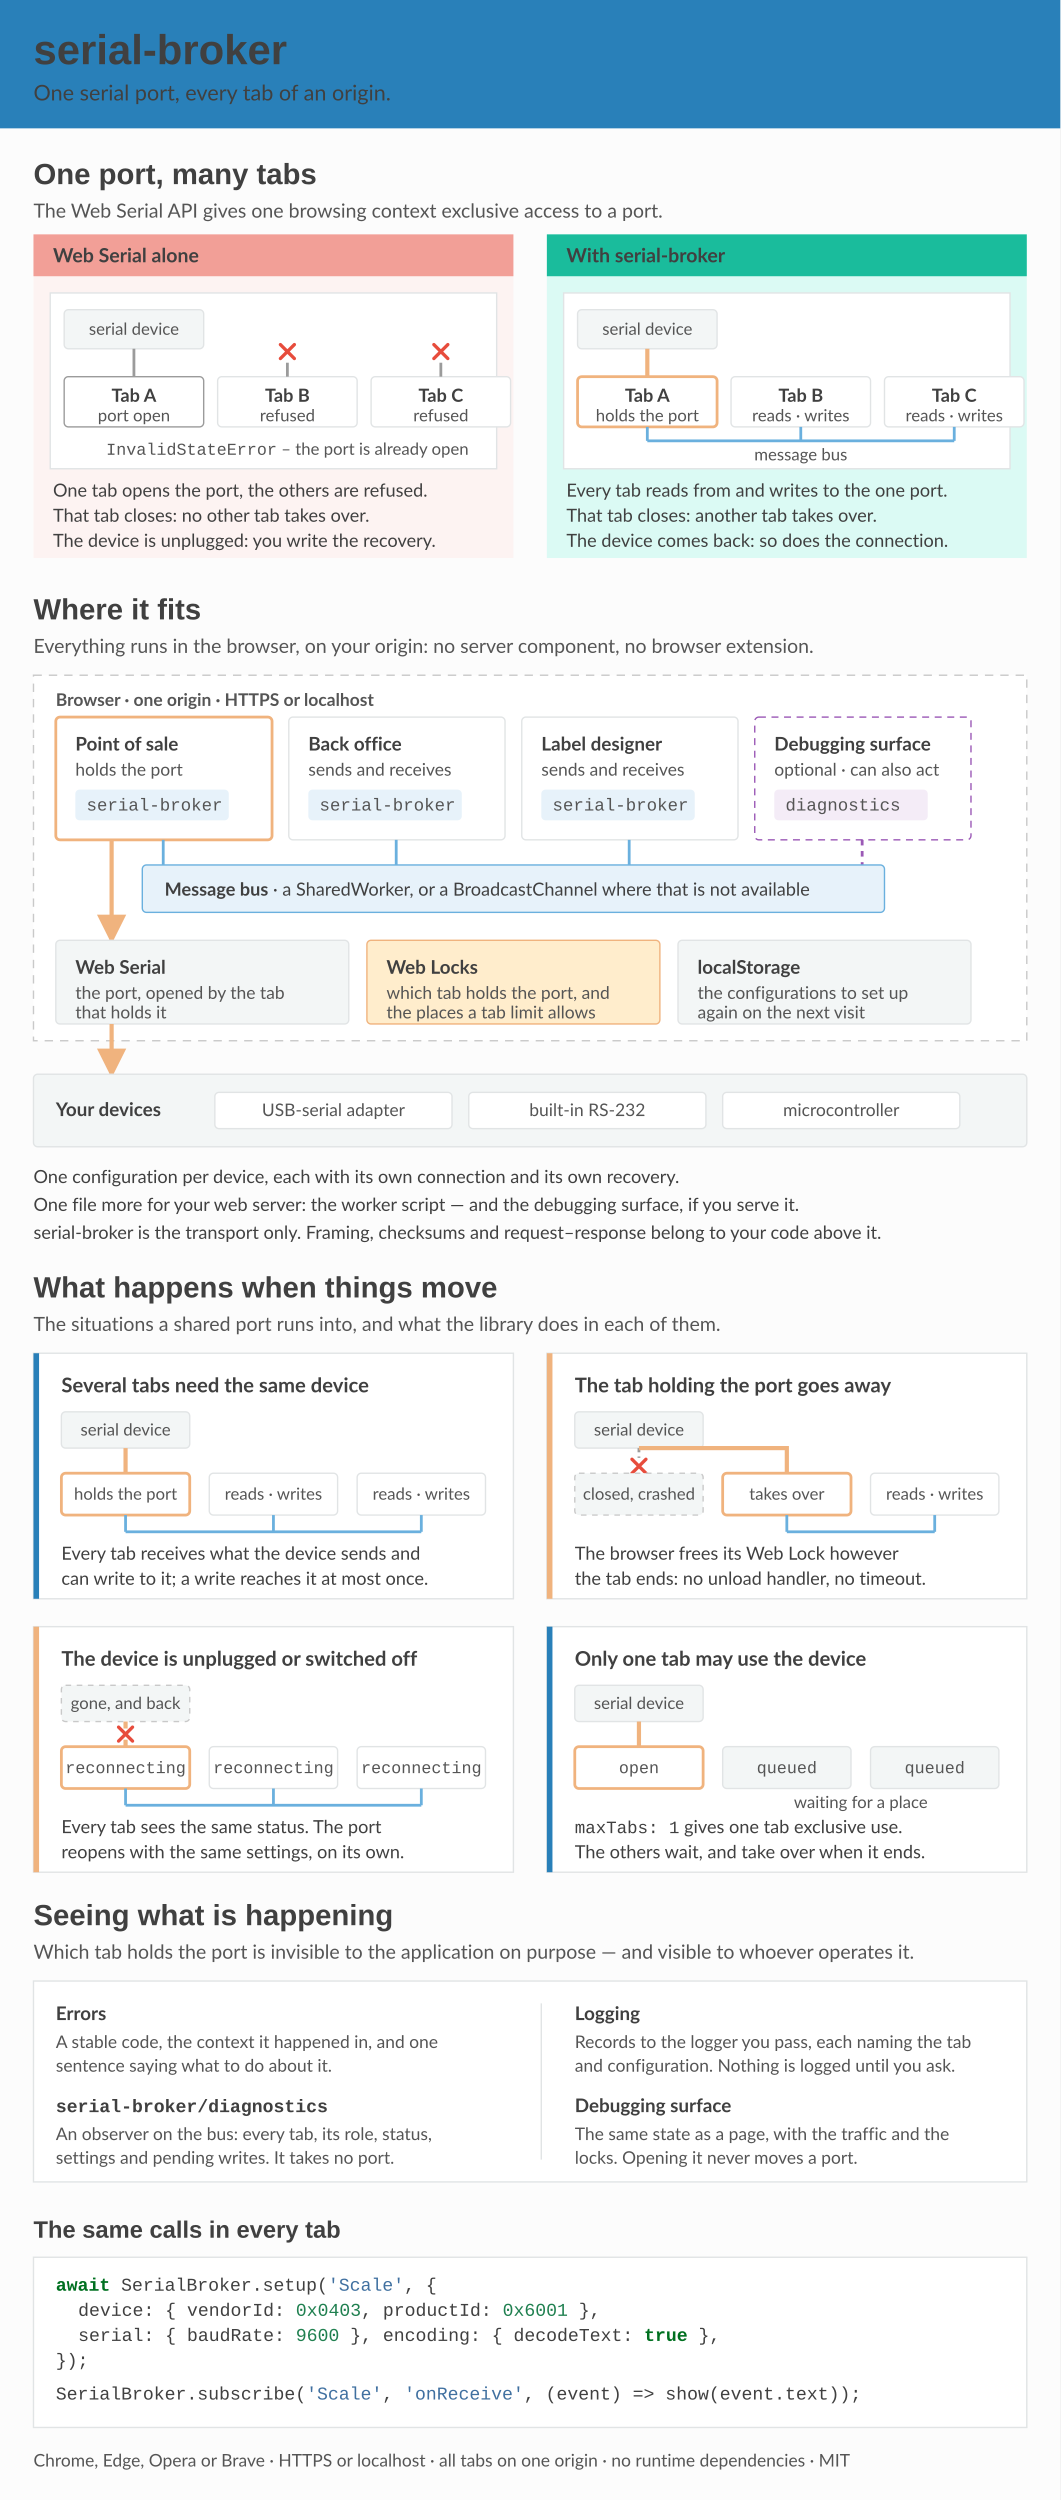
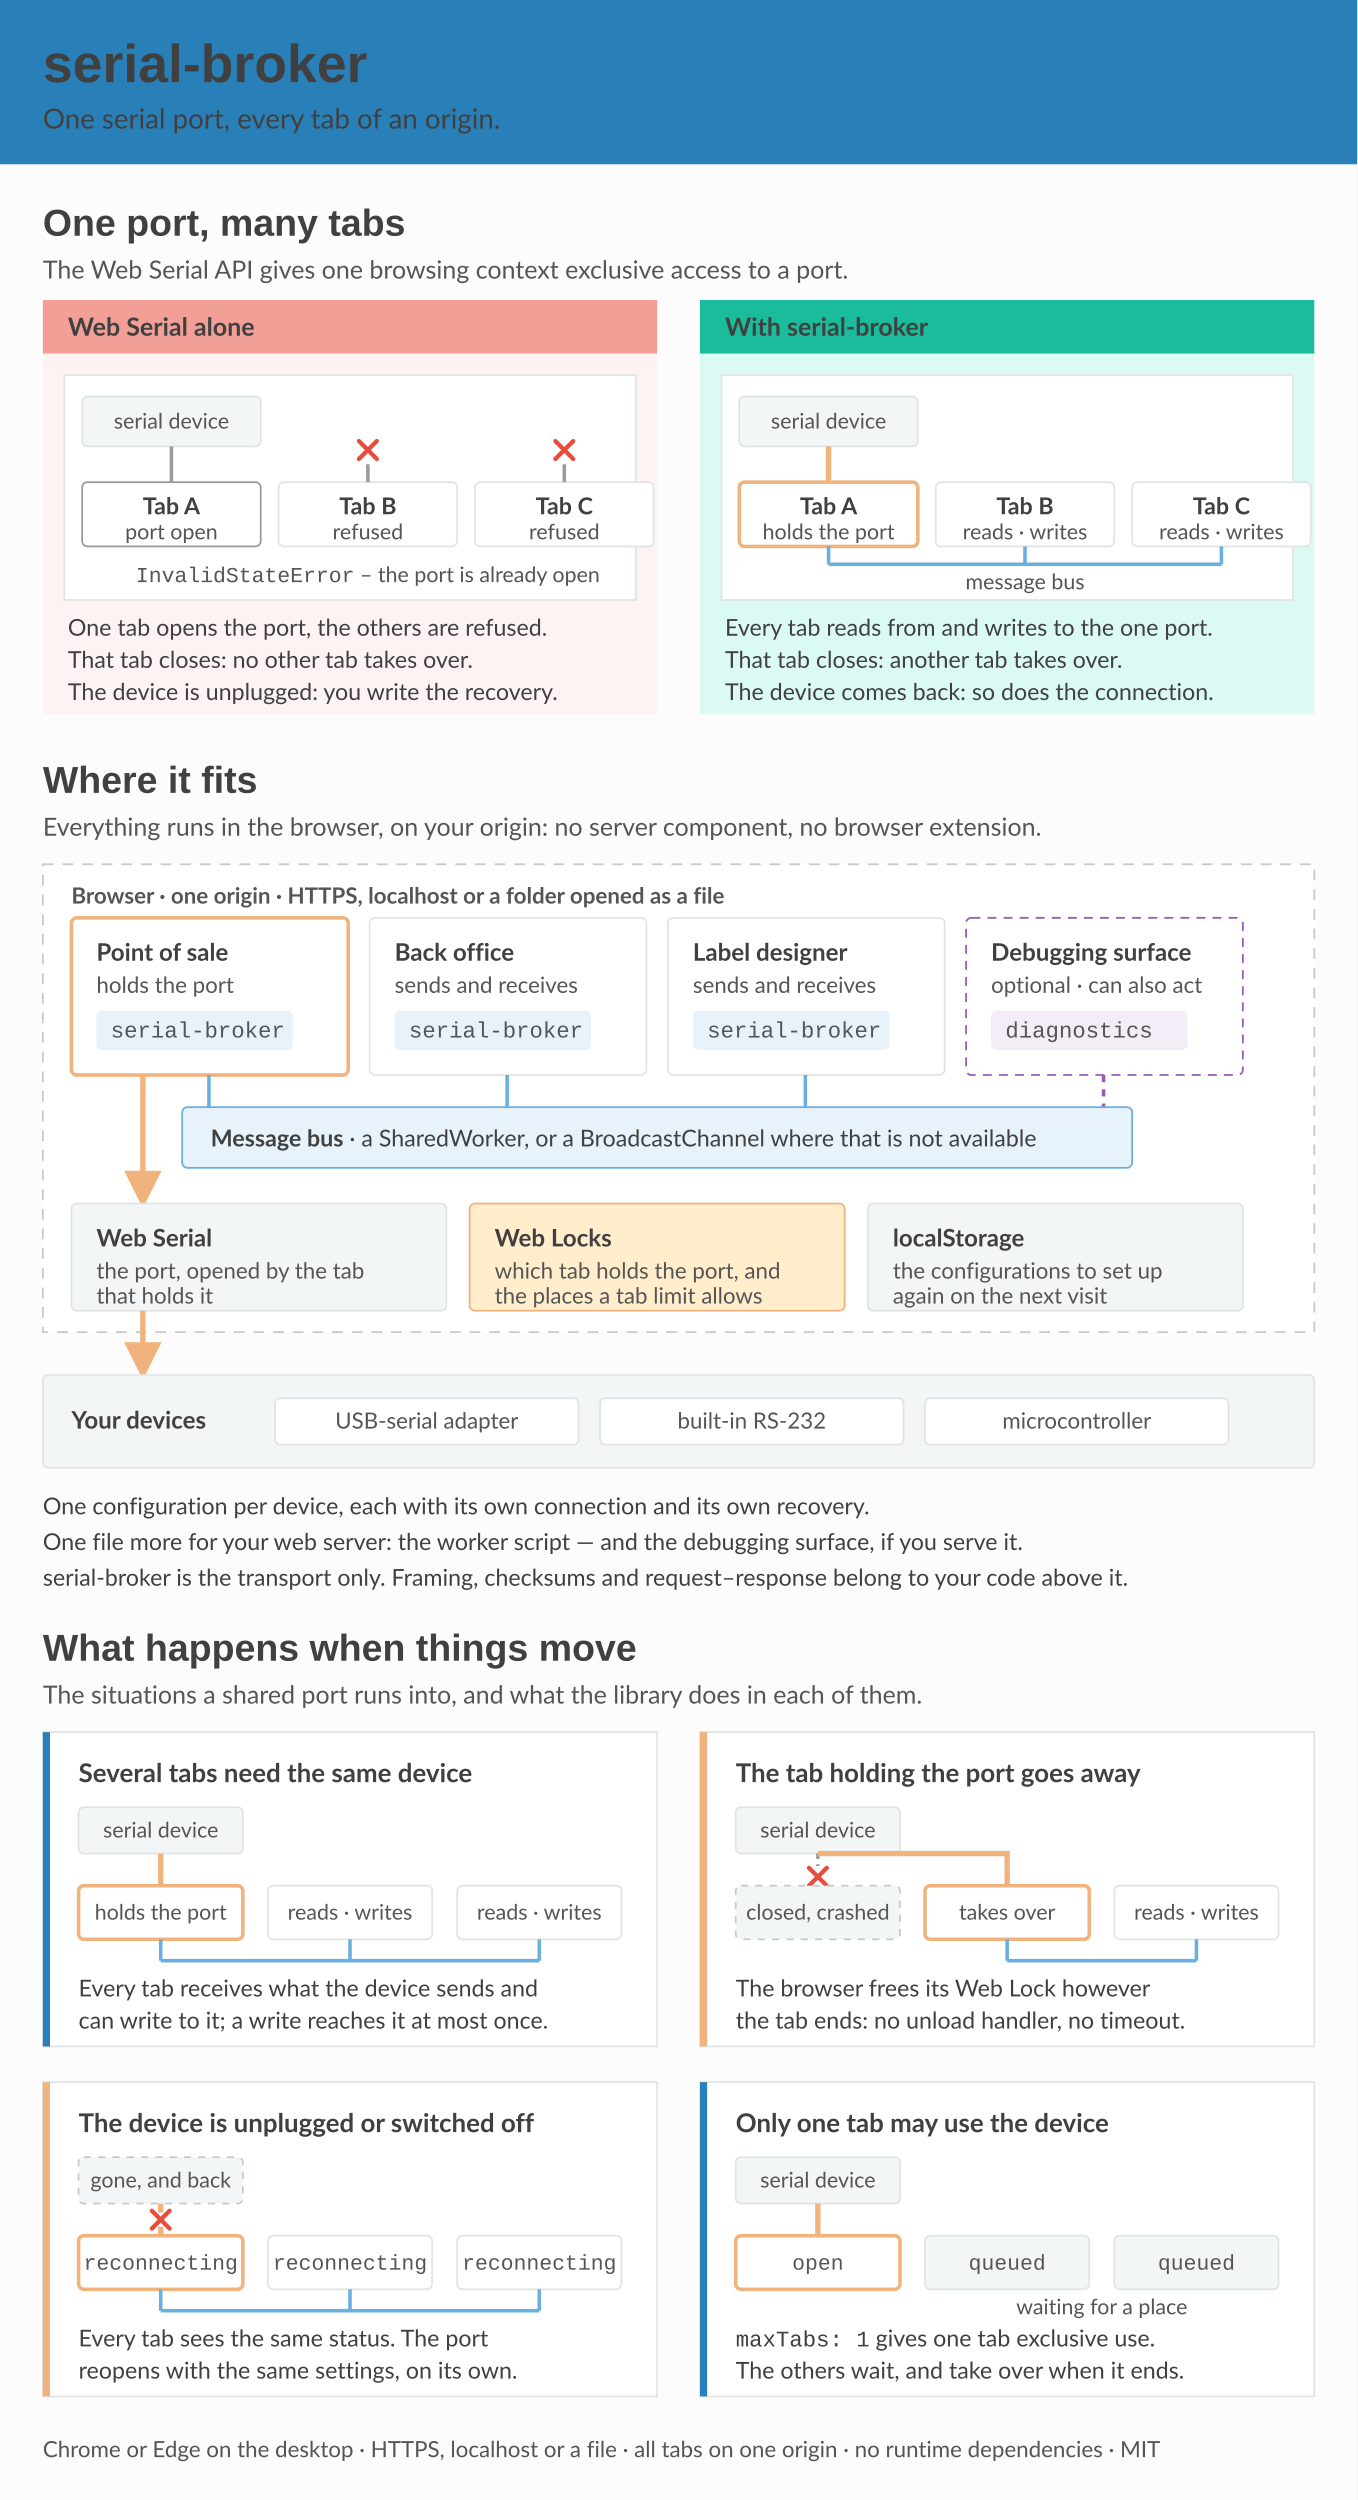
- <svg xmlns="http://www.w3.org/2000/svg" viewBox="0 0 760 1792" width="760" height="1792" role="img" aria-labelledby="ssg-title ssg-desc">
+ <svg xmlns="http://www.w3.org/2000/svg" viewBox="0 0 760 1400" width="760" height="1400" role="img" aria-labelledby="ssg-title ssg-desc">
  <style>
    /* The fonts and colours of the documentation's Read the Docs theme, so page and picture read as one. */
    .sans { font-family: Lato, proxima-nova, "Helvetica Neue", Arial, sans-serif; }
    .slab { font-family: "Roboto Slab", ff-tisa-web-pro, Georgia, Arial, sans-serif; }
    .mono { font-family: Consolas, "Liberation Mono", Menlo, Monaco, "Courier New", monospace; }
    .b { font-weight: 700; }
    .h2 { font-size: 21px; font-weight: 700; }
    .lead { font-size: 14px; fill: #555555; }
    .body { font-size: 13px; }
    .small { font-size: 12.5px; fill: #555555; }
    .tiny { font-size: 12px; fill: #555555; }
    text { fill: #404040; }
  </style>
  <defs>
    <marker id="arrow-orange" viewBox="0 0 8 8" refX="7" refY="4" markerWidth="7" markerHeight="7" orient="auto">
      <path d="M0 0 L8 4 L0 8 z" fill="#f0b37e" />
    </marker>
    <g id="cross" stroke="#e74c3c" stroke-width="2.4" stroke-linecap="round">
      <path d="M-5 -5 L5 5 M5 -5 L-5 5" />
    </g>
  </defs>
  <rect width="760" height="1792" fill="#fcfcfc" />
  <rect width="760" height="92" fill="#2980b9" />
  <text class="slab b" x="24" y="46" font-size="30" fill="#ffffff">serial-broker</text>
  <text class="sans" x="24" y="72" font-size="15.5" fill="#e7f2fa">One serial port, every tab of an origin.</text>
  <text class="slab h2" x="24" y="132">One port, many tabs</text>
  <text class="sans lead" x="24" y="156">The Web Serial API gives one browsing context exclusive access to a port.</text>
  <g transform="translate(24,168)">
    <rect width="344" height="232" fill="#fdf3f2" />
    <rect width="344" height="30" fill="#f29f97" />
    <text class="sans b" x="14" y="20" font-size="14" fill="#ffffff">Web Serial alone</text>
    <g transform="translate(12,42)">
      <rect width="320" height="126" fill="#ffffff" stroke="#e1e4e5" />
      <g transform="translate(10,12)">
        <rect width="100" height="28" rx="3" fill="#f3f6f6" stroke="#e1e4e5" />
        <text class="sans tiny" x="50" y="18" text-anchor="middle">serial device</text>
        <path d="M50 28 V48" stroke="#9b9b9b" stroke-width="2" />
        <rect y="48" width="100" height="36" rx="3" fill="#ffffff" stroke="#9b9b9b" />
        <text class="sans b" x="50" y="66" font-size="13" text-anchor="middle">Tab A</text>
        <text class="sans tiny" x="50" y="80" text-anchor="middle">port open</text>
        <rect x="110" y="48" width="100" height="36" rx="3" fill="#ffffff" stroke="#e1e4e5" />
        <text class="sans b" x="160" y="66" font-size="13" text-anchor="middle">Tab B</text>
        <text class="sans tiny" x="160" y="80" text-anchor="middle">refused</text>
        <path d="M160 48 V38" stroke="#9b9b9b" stroke-width="2" />
        <use href="#cross" x="160" y="30" />
        <rect x="220" y="48" width="100" height="36" rx="3" fill="#ffffff" stroke="#e1e4e5" />
        <text class="sans b" x="270" y="66" font-size="13" text-anchor="middle">Tab C</text>
        <text class="sans tiny" x="270" y="80" text-anchor="middle">refused</text>
        <path d="M270 48 V38" stroke="#9b9b9b" stroke-width="2" />
        <use href="#cross" x="270" y="30" />
        <text class="sans tiny" x="160" y="104" text-anchor="middle">
          <tspan class="mono">InvalidStateError</tspan> – the port is already open</text>
      </g>
    </g>
    <g class="sans body">
      <text x="14" y="188">One tab opens the port, the others are refused.</text>
      <text x="14" y="206">That tab closes: no other tab takes over.</text>
      <text x="14" y="224">The device is unplugged: you write the recovery.</text>
    </g>
  </g>
  <g transform="translate(392,168)">
    <rect width="344" height="232" fill="#dbfaf4" />
    <rect width="344" height="30" fill="#1abc9c" />
    <text class="sans b" x="14" y="20" font-size="14" fill="#ffffff">With serial-broker</text>
    <g transform="translate(12,42)">
      <rect width="320" height="126" fill="#ffffff" stroke="#e1e4e5" />
      <g transform="translate(10,12)">
        <rect width="100" height="28" rx="3" fill="#f3f6f6" stroke="#e1e4e5" />
        <text class="sans tiny" x="50" y="18" text-anchor="middle">serial device</text>
        <path d="M50 28 V48" stroke="#f0b37e" stroke-width="3" />
        <rect y="48" width="100" height="36" rx="3" fill="#ffffff" stroke="#f0b37e" stroke-width="2" />
        <text class="sans b" x="50" y="66" font-size="13" text-anchor="middle">Tab A</text>
        <text class="sans tiny" x="50" y="80" fill="#a8640a" text-anchor="middle">holds the port</text>
        <rect x="110" y="48" width="100" height="36" rx="3" fill="#ffffff" stroke="#e1e4e5" />
        <text class="sans b" x="160" y="66" font-size="13" text-anchor="middle">Tab B</text>
        <text class="sans tiny" x="160" y="80" text-anchor="middle">reads · writes</text>
        <rect x="220" y="48" width="100" height="36" rx="3" fill="#ffffff" stroke="#e1e4e5" />
        <text class="sans b" x="270" y="66" font-size="13" text-anchor="middle">Tab C</text>
        <text class="sans tiny" x="270" y="80" text-anchor="middle">reads · writes</text>
        <path d="M50 84 V94 M160 84 V94 M270 84 V94 M50 94 H270" stroke="#6ab0de" stroke-width="2" />
        <text class="sans tiny" x="160" y="108" fill="#2980b9" text-anchor="middle">message bus</text>
      </g>
    </g>
    <g class="sans body">
      <text x="14" y="188">Every tab reads from and writes to the one port.</text>
      <text x="14" y="206">That tab closes: another tab takes over.</text>
      <text x="14" y="224">The device comes back: so does the connection.</text>
    </g>
  </g>
  <text class="slab h2" x="24" y="444">Where it fits</text>
  <text class="sans lead" x="24" y="468">Everything runs in the browser, on your origin: no server component, no browser extension.</text>
  <g transform="translate(24,484)">
    <rect width="712" height="262" fill="#ffffff" stroke="#c9c9c9" stroke-dasharray="6 5" />
-     <text class="sans b small" x="16" y="22">Browser · one origin · HTTPS or localhost</text>
+     <text class="sans b small" x="16" y="22">Browser · one origin · HTTPS, localhost or a folder opened as a file</text>
    <g transform="translate(16,30)">
      <rect width="155" height="88" rx="3" fill="#ffffff" stroke="#f0b37e" stroke-width="2" />
      <text class="sans b" x="14" y="24" font-size="13.5">Point of sale</text>
      <text class="sans small" x="14" y="42" fill="#a8640a">holds the port</text>
      <rect x="14" y="52" width="110" height="22" rx="3" fill="#e7f2fa" />
      <text class="mono small" x="22" y="67" fill="#2980b9">serial-broker</text>
      <rect x="167" width="155" height="88" rx="3" fill="#ffffff" stroke="#e1e4e5" />
      <text class="sans b" x="181" y="24" font-size="13.5">Back office</text>
      <text class="sans small" x="181" y="42">sends and receives</text>
      <rect x="181" y="52" width="110" height="22" rx="3" fill="#e7f2fa" />
      <text class="mono small" x="189" y="67" fill="#2980b9">serial-broker</text>
      <rect x="334" width="155" height="88" rx="3" fill="#ffffff" stroke="#e1e4e5" />
      <text class="sans b" x="348" y="24" font-size="13.5">Label designer</text>
      <text class="sans small" x="348" y="42">sends and receives</text>
      <rect x="348" y="52" width="110" height="22" rx="3" fill="#e7f2fa" />
      <text class="mono small" x="356" y="67" fill="#2980b9">serial-broker</text>
      <rect x="501" width="155" height="88" rx="3" fill="#ffffff" stroke="#9b59b6" stroke-dasharray="5 4" />
      <text class="sans b" x="515" y="24" font-size="13.5">Debugging surface</text>
      <text class="sans small" x="515" y="42" fill="#7d3c98">optional · can also act</text>
      <rect x="515" y="52" width="110" height="22" rx="3" fill="#f4ecf7" />
      <text class="mono small" x="523" y="67" fill="#7d3c98">diagnostics</text>
    </g>
    <path d="M93 118 V136 M260 118 V136 M427 118 V136" stroke="#6ab0de" stroke-width="2" />
    <path d="M594 118 V136" stroke="#9b59b6" stroke-width="2" stroke-dasharray="4 4" />
    <rect x="78" y="136" width="532" height="34" rx="3" fill="#e7f2fa" stroke="#6ab0de" />
    <text class="sans" x="94" y="158" font-size="13" fill="#2980b9">
      <tspan class="b">Message bus</tspan> · a SharedWorker, or a BroadcastChannel where that is not available</text>
    <path d="M56 118 V190" stroke="#f0b37e" stroke-width="3" marker-end="url(#arrow-orange)" />
    <g transform="translate(16,190)">
      <rect width="210" height="60" rx="3" fill="#f3f6f6" stroke="#e1e4e5" />
      <text class="sans b" x="14" y="24" font-size="13.5">Web Serial</text>
      <text class="sans small" x="14" y="42">the port, opened by the tab</text>
      <text class="sans small" x="14" y="56">that holds it</text>
      <rect x="223" width="210" height="60" rx="3" fill="#ffedcc" stroke="#f0b37e" />
      <text class="sans b" x="237" y="24" font-size="13.5">Web Locks</text>
      <text class="sans small" x="237" y="42" fill="#7a4a08">which tab holds the port, and</text>
      <text class="sans small" x="237" y="56" fill="#7a4a08">the places a tab limit allows</text>
      <rect x="446" width="210" height="60" rx="3" fill="#f3f6f6" stroke="#e1e4e5" />
      <text class="sans b" x="460" y="24" font-size="13.5">localStorage</text>
      <text class="sans small" x="460" y="42">the configurations to set up</text>
      <text class="sans small" x="460" y="56">again on the next visit</text>
    </g>
    <path d="M56 250 V286" stroke="#f0b37e" stroke-width="3" marker-end="url(#arrow-orange)" />
    <g transform="translate(0,286)">
      <rect width="712" height="52" rx="3" fill="#f3f6f6" stroke="#e1e4e5" />
      <text class="sans b" x="16" y="30" font-size="13.5">Your devices</text>
      <rect x="130" y="13" width="170" height="26" rx="3" fill="#ffffff" stroke="#e1e4e5" />
      <text class="sans small" x="215" y="30" text-anchor="middle">USB-serial adapter</text>
      <rect x="312" y="13" width="170" height="26" rx="3" fill="#ffffff" stroke="#e1e4e5" />
      <text class="sans small" x="397" y="30" text-anchor="middle">built-in RS-232</text>
      <rect x="494" y="13" width="170" height="26" rx="3" fill="#ffffff" stroke="#e1e4e5" />
      <text class="sans small" x="579" y="30" text-anchor="middle">microcontroller</text>
    </g>
    <g class="sans body" fill="#555555">
      <text y="364">One configuration per device, each with its own connection and its own recovery.</text>
      <text y="384">One file more for your web server: the worker script — and the debugging surface, if you serve it.</text>
      <text y="404">serial-broker is the transport only. Framing, checksums and request–response belong to your code above it.</text>
    </g>
  </g>
  <text class="slab h2" x="24" y="930">What happens when things move</text>
  <text class="sans lead" x="24" y="954">The situations a shared port runs into, and what the library does in each of them.</text>
  <g transform="translate(24,970)">
    <rect width="344" height="176" fill="#ffffff" stroke="#e1e4e5" />
    <rect width="4" height="176" fill="#2980b9" />
    <text class="sans b" x="20" y="28" font-size="14.5">Several tabs need the same device</text>
    <g transform="translate(20,42)">
      <rect width="92" height="26" rx="3" fill="#f3f6f6" stroke="#e1e4e5" />
      <text class="sans tiny" x="46" y="17" text-anchor="middle">serial device</text>
      <path d="M46 26 V44" stroke="#f0b37e" stroke-width="3" />
      <rect y="44" width="92" height="30" rx="3" fill="#ffffff" stroke="#f0b37e" stroke-width="2" />
      <text class="sans tiny" x="46" y="63" text-anchor="middle">holds the port</text>
      <rect x="106" y="44" width="92" height="30" rx="3" fill="#ffffff" stroke="#e1e4e5" />
      <text class="sans tiny" x="152" y="63" text-anchor="middle">reads · writes</text>
      <rect x="212" y="44" width="92" height="30" rx="3" fill="#ffffff" stroke="#e1e4e5" />
      <text class="sans tiny" x="258" y="63" text-anchor="middle">reads · writes</text>
      <path d="M46 74 V86 M152 74 V86 M258 74 V86 M46 86 H258" stroke="#6ab0de" stroke-width="2" />
    </g>
    <g class="sans body">
      <text x="20" y="148">Every tab receives what the device sends and</text>
      <text x="20" y="166">can write to it; a write reaches it at most once.</text>
    </g>
  </g>
  <g transform="translate(392,970)">
    <rect width="344" height="176" fill="#ffffff" stroke="#e1e4e5" />
    <rect width="4" height="176" fill="#f0b37e" />
    <text class="sans b" x="20" y="28" font-size="14.5">The tab holding the port goes away</text>
    <g transform="translate(20,42)">
      <rect width="92" height="26" rx="3" fill="#f3f6f6" stroke="#e1e4e5" />
      <text class="sans tiny" x="46" y="17" text-anchor="middle">serial device</text>
      <path d="M46 26 V33" stroke="#9b9b9b" stroke-width="2" stroke-dasharray="3 3" />
      <use href="#cross" x="46" y="39" />
      <path d="M46 26 H152 V44" stroke="#f0b37e" stroke-width="3" fill="none" />
      <rect y="44" width="92" height="30" rx="3" fill="#f3f6f6" stroke="#c9c9c9" stroke-dasharray="4 4" />
      <text class="sans tiny" x="46" y="63" fill="#777777" text-anchor="middle">closed, crashed</text>
      <rect x="106" y="44" width="92" height="30" rx="3" fill="#ffffff" stroke="#f0b37e" stroke-width="2" />
      <text class="sans tiny" x="152" y="63" text-anchor="middle">takes over</text>
      <rect x="212" y="44" width="92" height="30" rx="3" fill="#ffffff" stroke="#e1e4e5" />
      <text class="sans tiny" x="258" y="63" text-anchor="middle">reads · writes</text>
      <path d="M152 74 V86 M258 74 V86 M152 86 H258" stroke="#6ab0de" stroke-width="2" />
    </g>
    <g class="sans body">
      <text x="20" y="148">The browser frees its Web Lock however</text>
      <text x="20" y="166">the tab ends: no unload handler, no timeout.</text>
    </g>
  </g>
  <g transform="translate(24,1166)">
    <rect width="344" height="176" fill="#ffffff" stroke="#e1e4e5" />
    <rect width="4" height="176" fill="#f0b37e" />
    <text class="sans b" x="20" y="28" font-size="14.5">The device is unplugged or switched off</text>
    <g transform="translate(20,42)">
      <rect width="92" height="26" rx="3" fill="#f3f6f6" stroke="#c9c9c9" stroke-dasharray="4 4" />
      <text class="sans tiny" x="46" y="17" fill="#777777" text-anchor="middle">gone, and back</text>
      <path d="M46 26 V31 M46 39 V44" stroke="#f0b37e" stroke-width="3" />
      <use href="#cross" x="46" y="35" />
      <rect y="44" width="92" height="30" rx="3" fill="#ffffff" stroke="#f0b37e" stroke-width="2" />
      <text class="mono tiny" x="46" y="63" fill="#404040" text-anchor="middle">reconnecting</text>
      <rect x="106" y="44" width="92" height="30" rx="3" fill="#ffffff" stroke="#e1e4e5" />
      <text class="mono tiny" x="152" y="63" fill="#404040" text-anchor="middle">reconnecting</text>
      <rect x="212" y="44" width="92" height="30" rx="3" fill="#ffffff" stroke="#e1e4e5" />
      <text class="mono tiny" x="258" y="63" fill="#404040" text-anchor="middle">reconnecting</text>
      <path d="M46 74 V86 M152 74 V86 M258 74 V86 M46 86 H258" stroke="#6ab0de" stroke-width="2" />
    </g>
    <g class="sans body">
      <text x="20" y="148">Every tab sees the same status. The port</text>
      <text x="20" y="166">reopens with the same settings, on its own.</text>
    </g>
  </g>
  <g transform="translate(392,1166)">
    <rect width="344" height="176" fill="#ffffff" stroke="#e1e4e5" />
    <rect width="4" height="176" fill="#2980b9" />
    <text class="sans b" x="20" y="28" font-size="14.5">Only one tab may use the device</text>
    <g transform="translate(20,42)">
      <rect width="92" height="26" rx="3" fill="#f3f6f6" stroke="#e1e4e5" />
      <text class="sans tiny" x="46" y="17" text-anchor="middle">serial device</text>
      <path d="M46 26 V44" stroke="#f0b37e" stroke-width="3" />
      <rect y="44" width="92" height="30" rx="3" fill="#ffffff" stroke="#f0b37e" stroke-width="2" />
      <text class="mono tiny" x="46" y="63" fill="#404040" text-anchor="middle">open</text>
      <rect x="106" y="44" width="92" height="30" rx="3" fill="#f3f6f6" stroke="#e1e4e5" />
      <text class="mono tiny" x="152" y="63" text-anchor="middle">queued</text>
      <rect x="212" y="44" width="92" height="30" rx="3" fill="#f3f6f6" stroke="#e1e4e5" />
      <text class="mono tiny" x="258" y="63" text-anchor="middle">queued</text>
      <text class="sans tiny" x="205" y="88" text-anchor="middle">waiting for a place</text>
    </g>
    <g class="sans body">
      <text x="20" y="148">
        <tspan class="mono" font-size="12.5">maxTabs: 1</tspan> gives one tab exclusive use.</text>
      <text x="20" y="166">The others wait, and take over when it ends.</text>
    </g>
  </g>
-   <text class="slab h2" x="24" y="1380">Seeing what is happening</text>
-   <text class="sans lead" x="24" y="1404">Which tab holds the port is invisible to the application on purpose — and visible to whoever operates it.</text>
-   <g transform="translate(24,1420)">
-     <rect width="712" height="144" fill="#ffffff" stroke="#e1e4e5" />
-     <path d="M364 16 H364 M364 16 V128" stroke="#e1e4e5" />
-     <g transform="translate(16,0)">
-       <text class="sans b" y="28" font-size="13.5">Errors</text>
-       <text class="sans small" y="48">A stable code, the context it happened in, and one</text>
-       <text class="sans small" y="65">sentence saying what to do about it.</text>
-     </g>
-     <g transform="translate(388,0)">
-       <text class="sans b" y="28" font-size="13.5">Logging</text>
-       <text class="sans small" y="48">Records to the logger you pass, each naming the tab</text>
-       <text class="sans small" y="65">and configuration. Nothing is logged until you ask.</text>
-     </g>
-     <g transform="translate(16,66)">
-       <text class="mono b" y="28" font-size="13">serial-broker/diagnostics</text>
-       <text class="sans small" y="48">An observer on the bus: every tab, its role, status,</text>
-       <text class="sans small" y="65">settings and pending writes. It takes no port.</text>
-     </g>
-     <g transform="translate(388,66)">
-       <text class="sans b" y="28" font-size="13.5" fill="#7d3c98">Debugging surface</text>
-       <text class="sans small" y="48">The same state as a page, with the traffic and the</text>
-       <text class="sans small" y="65">locks. Opening it never moves a port.</text>
-     </g>
-   </g>
-   <text class="slab b" x="24" y="1604" font-size="17">The same calls in every tab</text>
-   <rect x="24" y="1618" width="712" height="122" fill="#ffffff" stroke="#e1e4e5" />
-   <g class="mono" font-size="13">
-     <text x="40" y="1642">
-       <tspan fill="#007020" class="b">await</tspan> SerialBroker.setup(<tspan fill="#4070a0">'Scale'</tspan>, {</text>
-     <text x="56" y="1660">device: { vendorId: <tspan fill="#208050">0x0403</tspan>, productId: <tspan fill="#208050">0x6001</tspan> },</text>
-     <text x="56" y="1678">serial: { baudRate: <tspan fill="#208050">9600</tspan> }, encoding: { decodeText: <tspan fill="#007020" class="b">true</tspan> },</text>
-     <text x="40" y="1696">});</text>
-     <text x="40" y="1720">SerialBroker.subscribe(<tspan fill="#4070a0">'Scale'</tspan>, <tspan fill="#4070a0">'onReceive'</tspan>, (event) =&gt; show(event.text));</text>
-   </g>
-   <text class="sans small" x="24" y="1768">Chrome, Edge, Opera or Brave · HTTPS or localhost · all tabs on one origin · no runtime dependencies · MIT</text>
+   <text class="sans small" x="24" y="1376">Chrome or Edge on the desktop · HTTPS, localhost or a file · all tabs on one origin · no runtime dependencies · MIT</text>
</svg>
